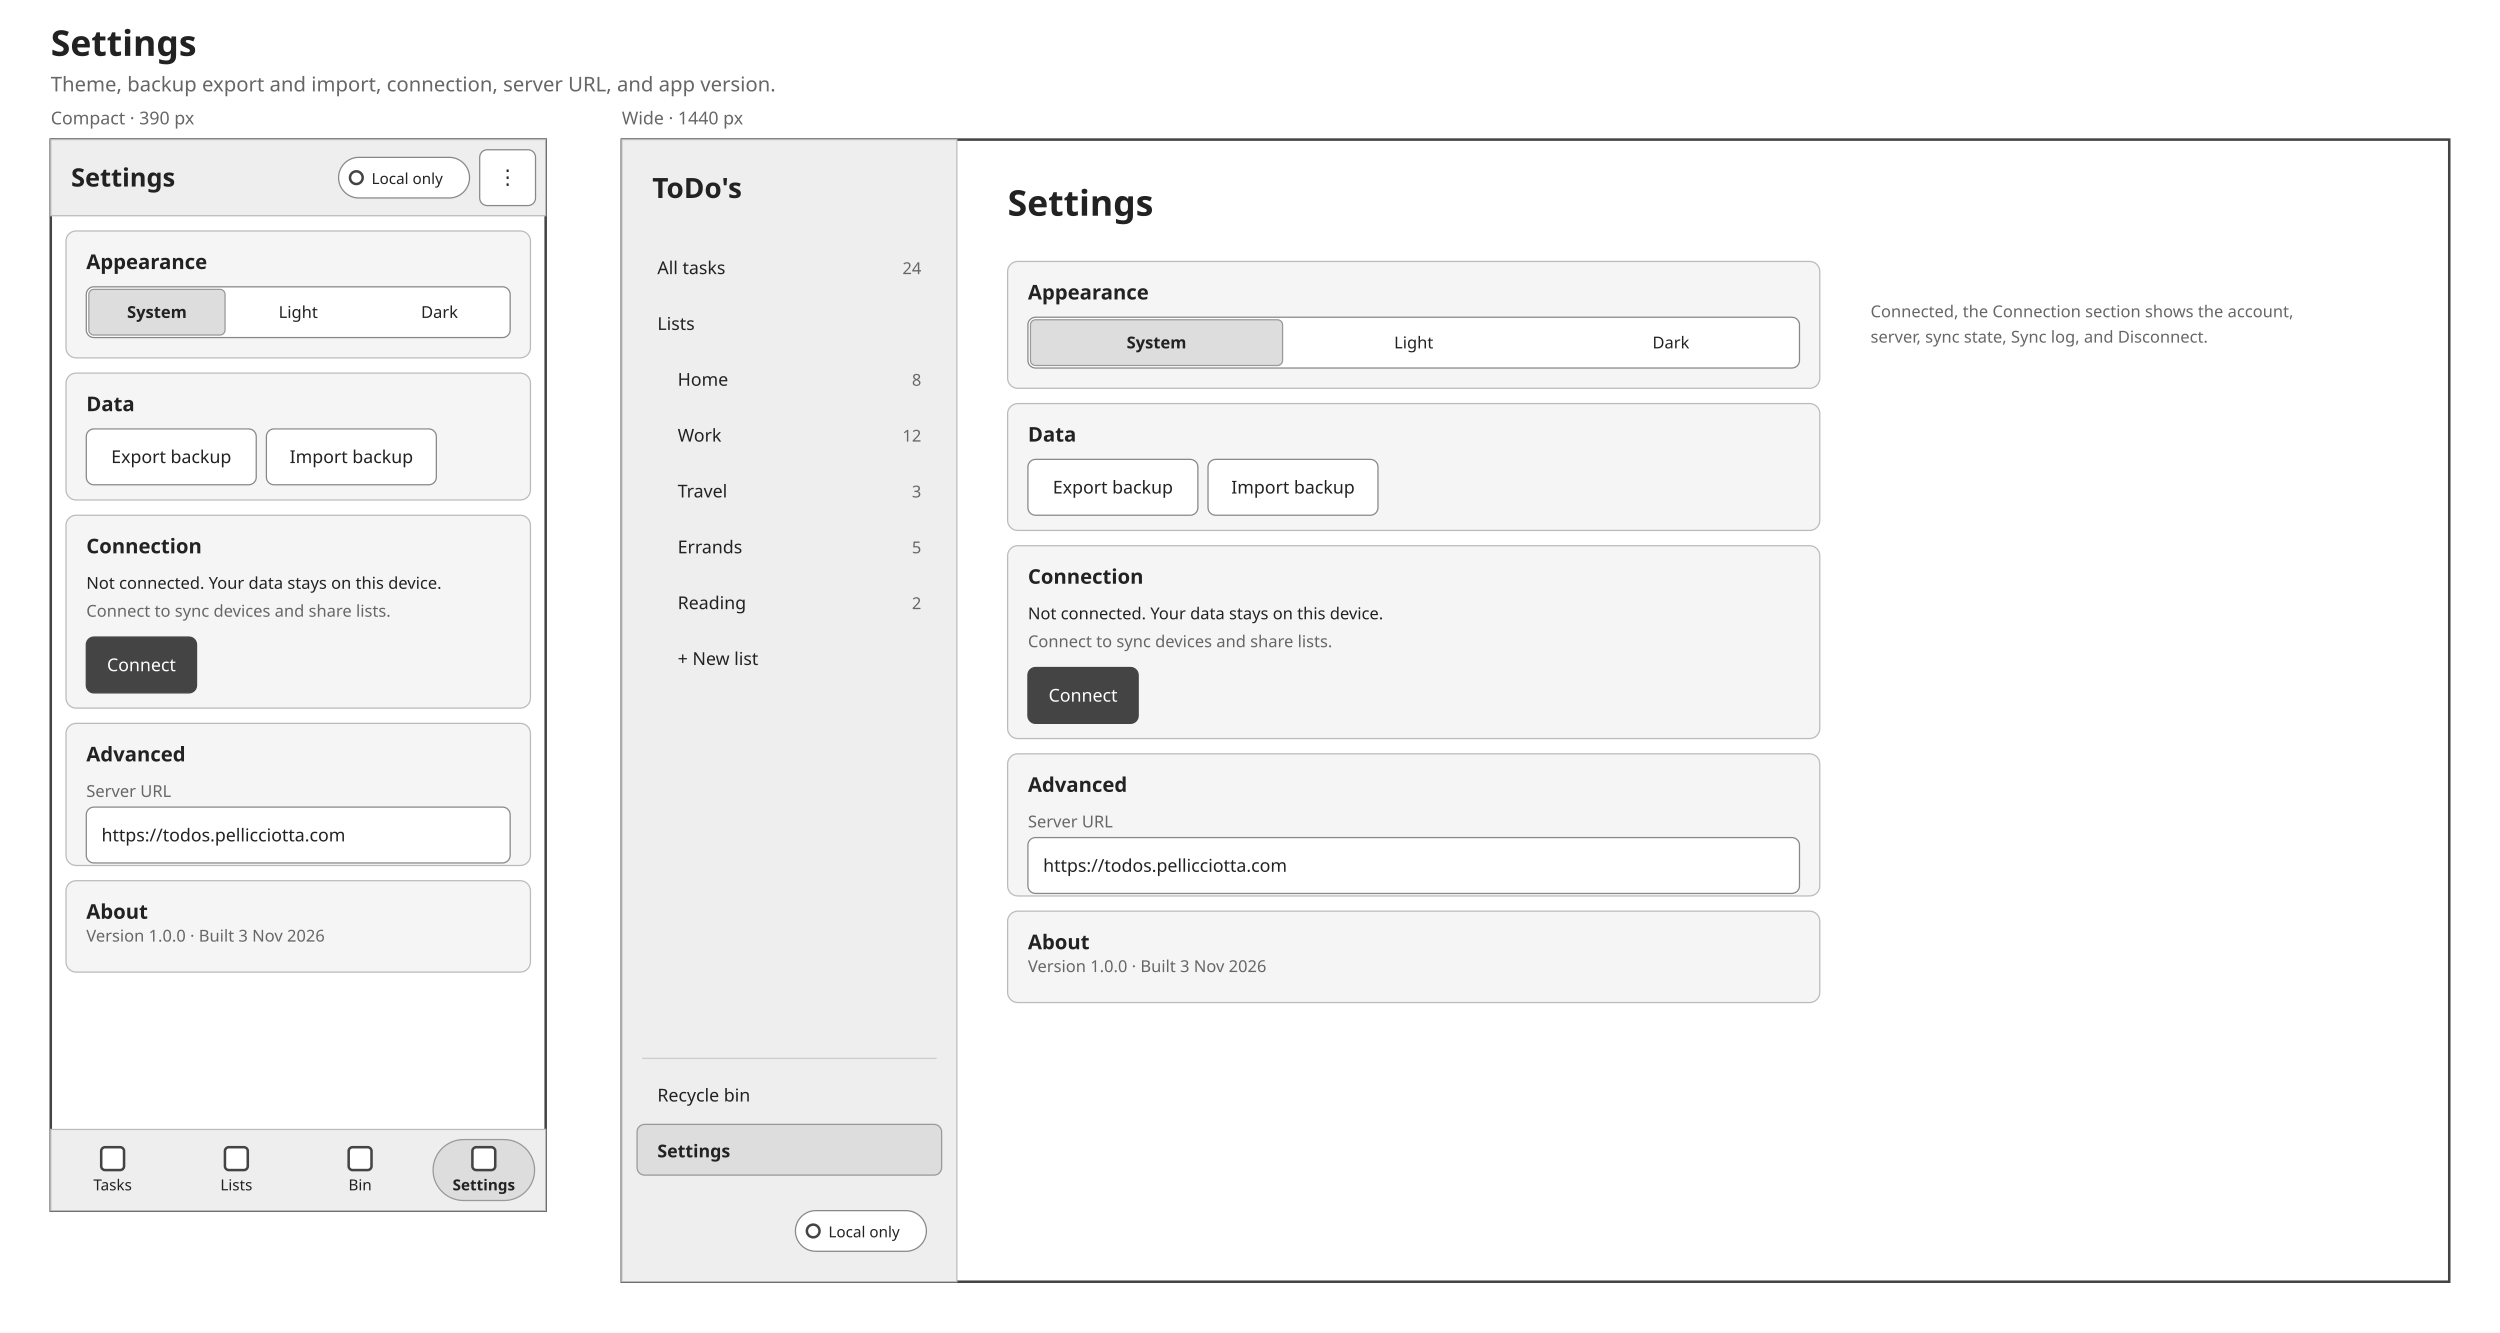
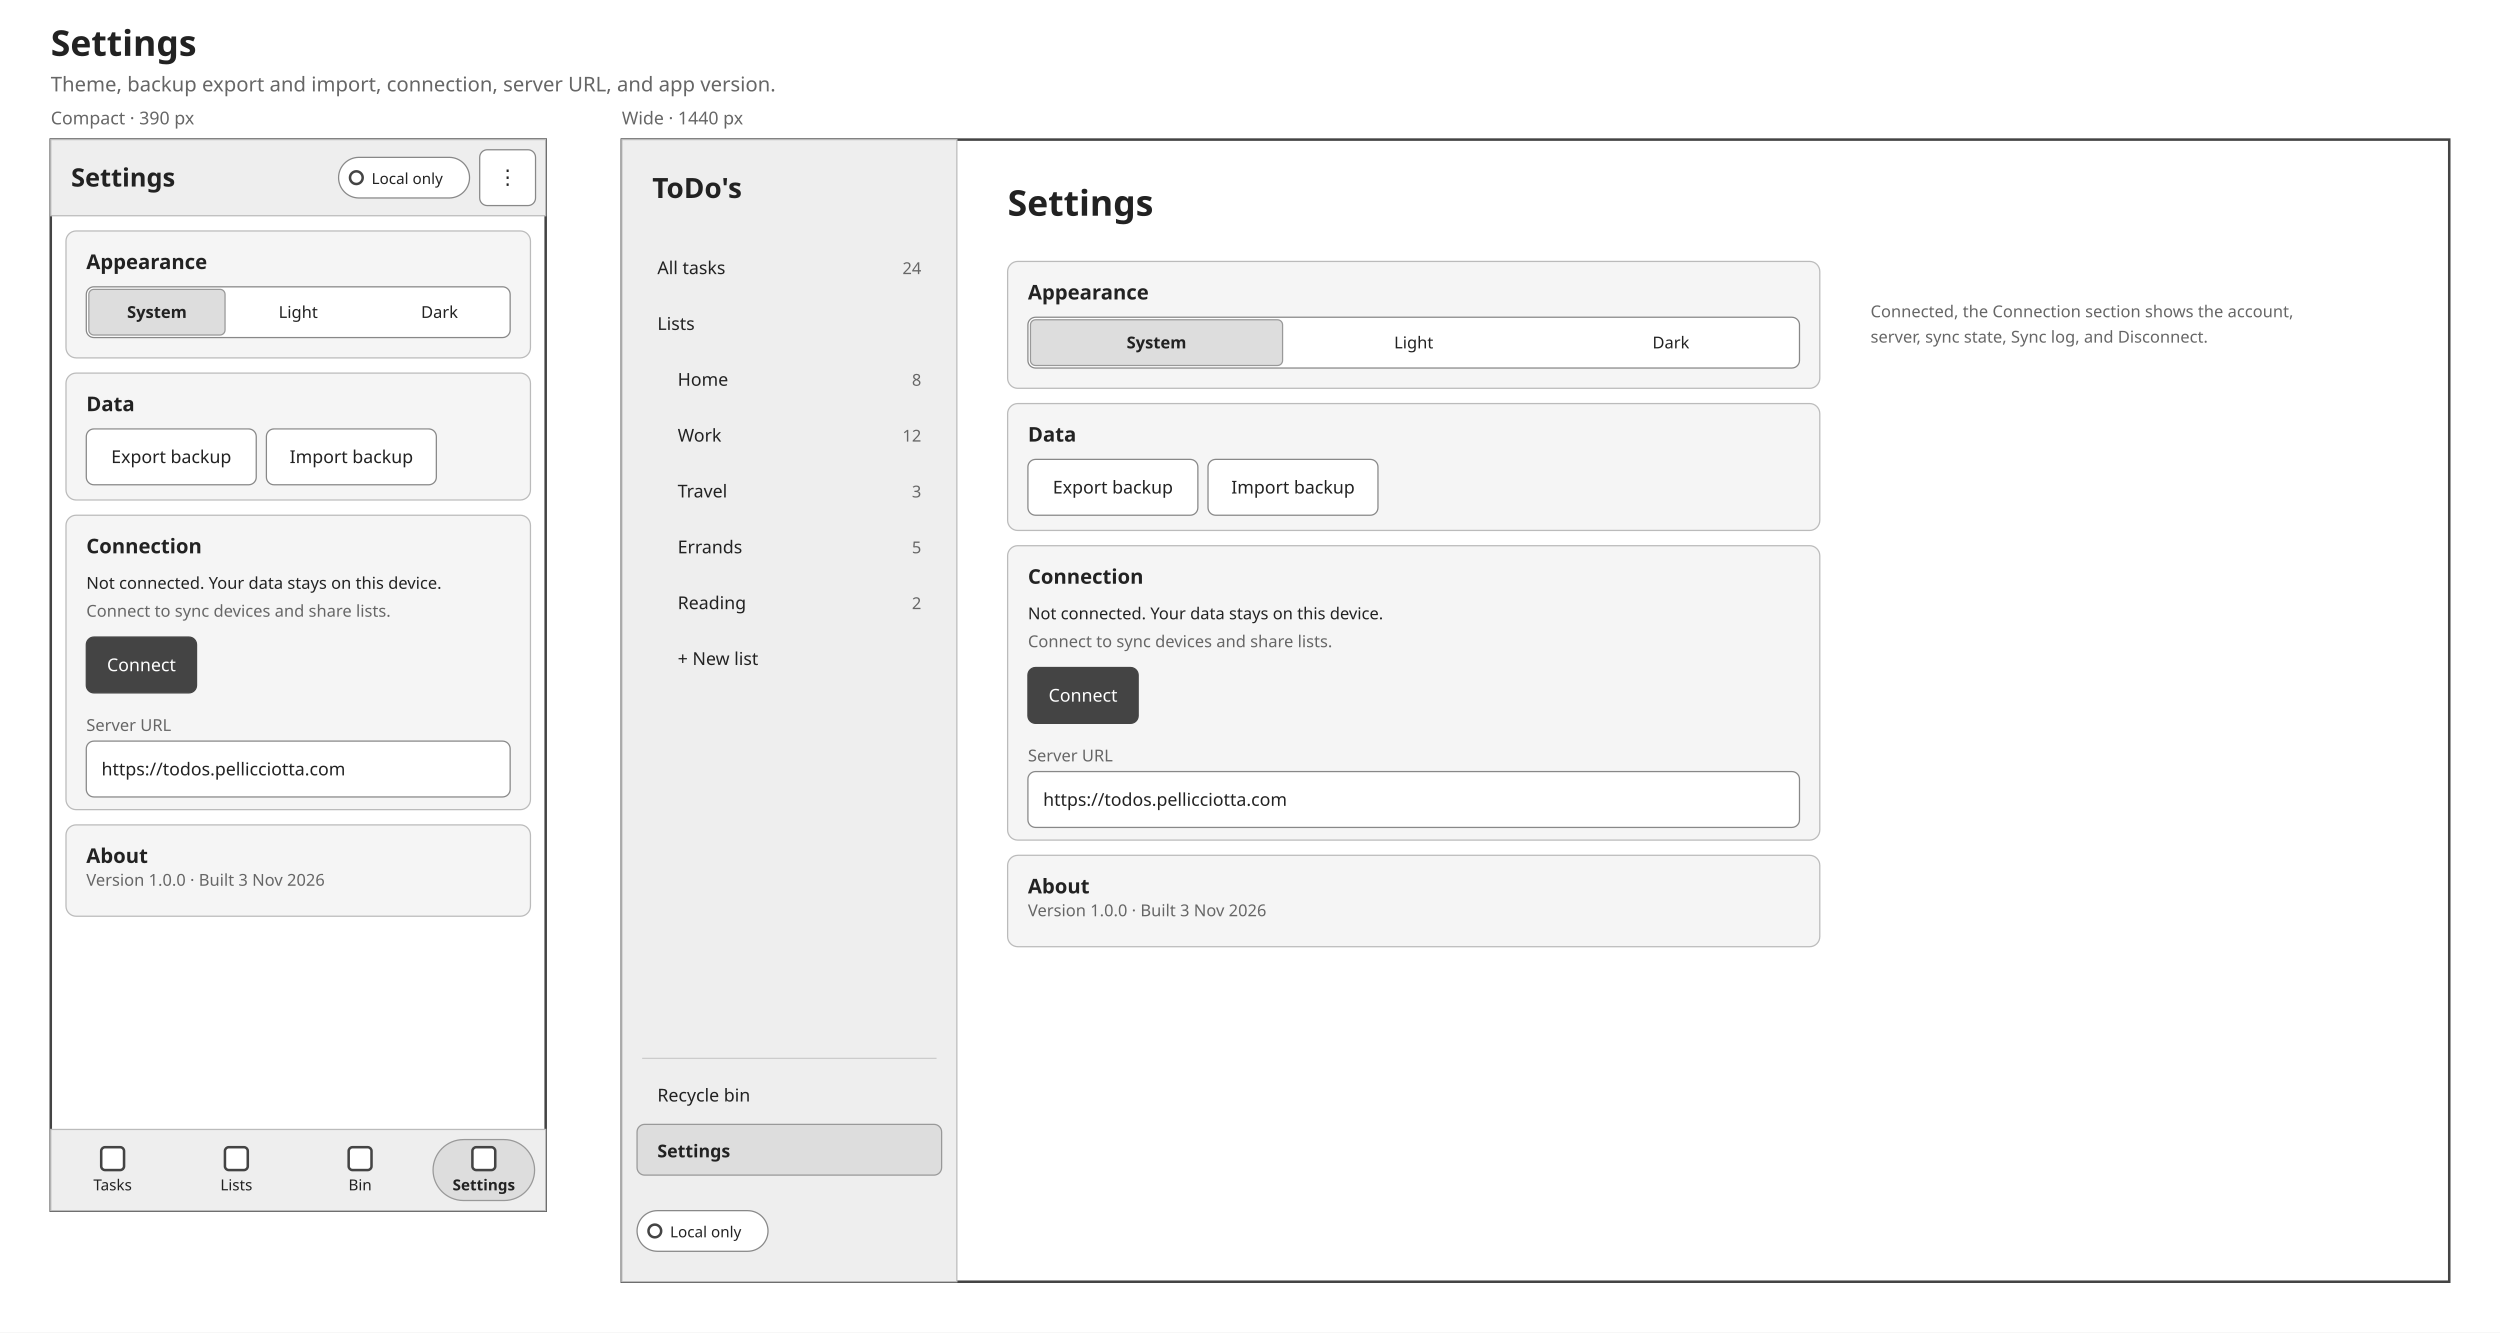
<svg xmlns="http://www.w3.org/2000/svg" width="1970" height="1050" viewBox="0 0 1970 1050">
  <style>
text { font-family: sans-serif; fill: #222222; }
.muted { fill: #666666; }
.on-primary { fill: #ffffff; }
.bold { font-weight: bold; }
rect.frame { fill: #ffffff; stroke: #444444; stroke-width: 2; }
.bar { fill: #eeeeee; stroke: #bbbbbb; }
.box { fill: #f5f5f5; stroke: #bbbbbb; }
.control { fill: #ffffff; stroke: #888888; }
.disabled { fill: #f5f5f5; stroke: #cccccc; }
.primary { fill: #444444; stroke: #444444; }
.selected { fill: #dddddd; stroke: #999999; }
.chip { fill: #eeeeee; stroke: #cccccc; }
.signal { fill: #ffffff; stroke: #222222; stroke-width: 2; }
.scrim { fill: #888888; fill-opacity: 0.5; }
.rule { stroke: #cccccc; }
.drop { stroke: #222222; stroke-width: 3; }
.icon { fill: #ffffff; stroke: #444444; stroke-width: 2; }
.icon-fill { fill: #444444; stroke: #444444; stroke-width: 2; }
.icon-mark { fill: none; stroke: #ffffff; stroke-width: 2; }
.icon-line { stroke: #444444; stroke-width: 2; }
  </style>
  <rect x="0" y="0" width="1970" height="1050" fill="#ffffff" />
  <text x="40" y="44" font-size="28" class="bold">Settings</text>
  <text x="40" y="72" font-size="16" class="muted">Theme, backup export and import, connection, server URL, and app version.</text>
  <text x="40" y="98" font-size="14" class="muted">Compact · 390 px</text>
  <text x="490" y="98" font-size="14" class="muted">Wide · 1440 px</text>
  <g class="frame" data-width="390" data-height="844" transform="translate(40 110)">
    <rect x="0" y="0" width="390" height="844" rx="0" class="frame" />
    <rect x="0" y="0" width="390" height="60" rx="0" class="bar" />
    <rect x="338" y="8" width="44" height="44" rx="6" class="control" />
    <text x="360" y="35" font-size="16" text-anchor="middle">⋮</text>
    <rect x="226.8" y="14" width="103.2" height="32" rx="16" class="control" />
    <circle cx="240.8" cy="30" r="5" class="icon" />
    <text x="252.8" y="35" font-size="12">Local only</text>
    <text x="16" y="37" font-size="20" class="bold">Settings</text>
    <rect x="12" y="72" width="366" height="100" rx="8" class="box" />
    <text x="28" y="102" font-size="16" class="bold">Appearance</text>
    <rect x="28" y="116" width="334" height="40" rx="6" class="control" />
    <rect x="30" y="118" width="107.333" height="36" rx="4" class="selected" />
    <text x="83.667" y="140.55" font-size="13" class="bold" text-anchor="middle">System</text>
    <text x="195" y="140.55" font-size="13" text-anchor="middle">Light</text>
    <text x="306.333" y="140.55" font-size="13" text-anchor="middle">Dark</text>
    <rect x="12" y="184" width="366" height="100" rx="8" class="box" />
    <text x="28" y="214" font-size="16" class="bold">Data</text>
    <rect x="28" y="228" width="133.92" height="44" rx="6" class="control" />
    <text x="94.96" y="254.9" font-size="14" text-anchor="middle">Export backup</text>
    <rect x="169.92" y="228" width="133.92" height="44" rx="6" class="control" />
    <text x="236.88" y="254.9" font-size="14" text-anchor="middle">Import backup</text>
-     <rect x="12" y="296" width="366" height="152" rx="8" class="box" />
+     <rect x="12" y="296" width="366" height="232" rx="8" class="box" />
    <text x="28" y="326" font-size="16" class="bold">Connection</text>
    <text x="28" y="354" font-size="13">Not connected. Your data stays on this device.</text>
    <text x="28" y="376" font-size="13" class="muted">Connect to sync devices and share lists.</text>
    <rect x="28" y="392" width="86.88" height="44" rx="6" class="primary" />
    <text x="71.44" y="418.9" font-size="14" class="on-primary" text-anchor="middle">Connect</text>
-     <rect x="12" y="460" width="366" height="112" rx="8" class="box" />
-     <text x="28" y="490" font-size="16" class="bold">Advanced</text>
-     <text x="28" y="518" font-size="13" class="muted">Server URL</text>
-     <rect x="28" y="526" width="334" height="44" rx="6" class="control" />
-     <text x="40" y="553" font-size="14">https://todos.pellicciotta.com</text>
-     <rect x="12" y="584" width="366" height="72" rx="8" class="box" />
-     <text x="28" y="614" font-size="16" class="bold">About</text>
-     <text x="28" y="632" font-size="13" class="muted">Version 1.0.0 · Built 3 Nov 2026</text>
+     <text x="28" y="466" font-size="13" class="muted">Server URL</text>
+     <rect x="28" y="474" width="334" height="44" rx="6" class="control" />
+     <text x="40" y="501" font-size="14">https://todos.pellicciotta.com</text>
+     <rect x="12" y="540" width="366" height="72" rx="8" class="box" />
+     <text x="28" y="570" font-size="16" class="bold">About</text>
+     <text x="28" y="588" font-size="13" class="muted">Version 1.0.0 · Built 3 Nov 2026</text>
    <rect x="0" y="780" width="390" height="64" rx="0" class="bar" />
    <rect x="39.75" y="794" width="18" height="18" rx="3" class="icon" />
    <text x="48.75" y="828" font-size="12" text-anchor="middle">Tasks</text>
    <rect x="137.25" y="794" width="18" height="18" rx="3" class="icon" />
    <text x="146.25" y="828" font-size="12" text-anchor="middle">Lists</text>
    <rect x="234.75" y="794" width="18" height="18" rx="3" class="icon" />
    <text x="243.75" y="828" font-size="12" text-anchor="middle">Bin</text>
    <rect x="301.25" y="788" width="80" height="48" rx="24" class="selected" />
    <rect x="332.25" y="794" width="18" height="18" rx="3" class="icon" />
    <text x="341.25" y="828" font-size="12" class="bold" text-anchor="middle">Settings</text>
  </g>
  <g class="frame" data-width="1440" data-height="900" transform="translate(490 110)">
    <rect x="0" y="0" width="1440" height="900" rx="0" class="frame" />
    <rect x="0" y="0" width="264" height="900" rx="0" class="bar" />
    <text x="24" y="46" font-size="22" class="bold">ToDo's</text>
    <text x="28" y="106" font-size="14">All tasks</text>
    <text x="236" y="106" font-size="13" class="muted" text-anchor="end">24</text>
    <text x="28" y="150" font-size="14">Lists</text>
    <text x="44" y="194" font-size="14">Home</text>
    <text x="236" y="194" font-size="13" class="muted" text-anchor="end">8</text>
    <text x="44" y="238" font-size="14">Work</text>
    <text x="236" y="238" font-size="13" class="muted" text-anchor="end">12</text>
    <text x="44" y="282" font-size="14">Travel</text>
    <text x="236" y="282" font-size="13" class="muted" text-anchor="end">3</text>
    <text x="44" y="326" font-size="14">Errands</text>
    <text x="236" y="326" font-size="13" class="muted" text-anchor="end">5</text>
    <text x="44" y="370" font-size="14">Reading</text>
    <text x="236" y="370" font-size="13" class="muted" text-anchor="end">2</text>
    <text x="44" y="414" font-size="14">+ New list</text>
    <line x1="16" y1="724" x2="248" y2="724" class="rule" />
    <text x="28" y="758" font-size="14">Recycle bin</text>
    <rect x="12" y="776" width="240" height="40" rx="6" class="selected" />
    <text x="28" y="802" font-size="14" class="bold">Settings</text>
-     <rect x="136.8" y="844" width="103.2" height="32" rx="16" class="control" />
-     <circle cx="150.8" cy="860" r="5" class="icon" />
-     <text x="162.8" y="865" font-size="12">Local only</text>
+     <rect x="12" y="844" width="103.2" height="32" rx="16" class="control" />
+     <circle cx="26" cy="860" r="5" class="icon" />
+     <text x="38" y="865" font-size="12">Local only</text>
    <text x="304" y="60" font-size="28" class="bold">Settings</text>
    <rect x="304" y="96" width="640" height="100" rx="8" class="box" />
    <text x="320" y="126" font-size="16" class="bold">Appearance</text>
    <rect x="320" y="140" width="608" height="40" rx="6" class="control" />
    <rect x="322" y="142" width="198.667" height="36" rx="4" class="selected" />
    <text x="421.333" y="164.55" font-size="13" class="bold" text-anchor="middle">System</text>
    <text x="624" y="164.55" font-size="13" text-anchor="middle">Light</text>
    <text x="826.667" y="164.55" font-size="13" text-anchor="middle">Dark</text>
    <rect x="304" y="208" width="640" height="100" rx="8" class="box" />
    <text x="320" y="238" font-size="16" class="bold">Data</text>
    <rect x="320" y="252" width="133.92" height="44" rx="6" class="control" />
    <text x="386.96" y="278.9" font-size="14" text-anchor="middle">Export backup</text>
    <rect x="461.92" y="252" width="133.92" height="44" rx="6" class="control" />
    <text x="528.88" y="278.9" font-size="14" text-anchor="middle">Import backup</text>
-     <rect x="304" y="320" width="640" height="152" rx="8" class="box" />
+     <rect x="304" y="320" width="640" height="232" rx="8" class="box" />
    <text x="320" y="350" font-size="16" class="bold">Connection</text>
    <text x="320" y="378" font-size="13">Not connected. Your data stays on this device.</text>
    <text x="320" y="400" font-size="13" class="muted">Connect to sync devices and share lists.</text>
    <rect x="320" y="416" width="86.88" height="44" rx="6" class="primary" />
    <text x="363.44" y="442.9" font-size="14" class="on-primary" text-anchor="middle">Connect</text>
-     <rect x="304" y="484" width="640" height="112" rx="8" class="box" />
-     <text x="320" y="514" font-size="16" class="bold">Advanced</text>
-     <text x="320" y="542" font-size="13" class="muted">Server URL</text>
-     <rect x="320" y="550" width="608" height="44" rx="6" class="control" />
-     <text x="332" y="577" font-size="14">https://todos.pellicciotta.com</text>
-     <rect x="304" y="608" width="640" height="72" rx="8" class="box" />
-     <text x="320" y="638" font-size="16" class="bold">About</text>
-     <text x="320" y="656" font-size="13" class="muted">Version 1.0.0 · Built 3 Nov 2026</text>
+     <text x="320" y="490" font-size="13" class="muted">Server URL</text>
+     <rect x="320" y="498" width="608" height="44" rx="6" class="control" />
+     <text x="332" y="525" font-size="14">https://todos.pellicciotta.com</text>
+     <rect x="304" y="564" width="640" height="72" rx="8" class="box" />
+     <text x="320" y="594" font-size="16" class="bold">About</text>
+     <text x="320" y="612" font-size="13" class="muted">Version 1.0.0 · Built 3 Nov 2026</text>
    <text x="984" y="140" font-size="13" class="muted">Connected, the Connection section shows the account,</text>
    <text x="984" y="160" font-size="13" class="muted">server, sync state, Sync log, and Disconnect.</text>
  </g>
</svg>
